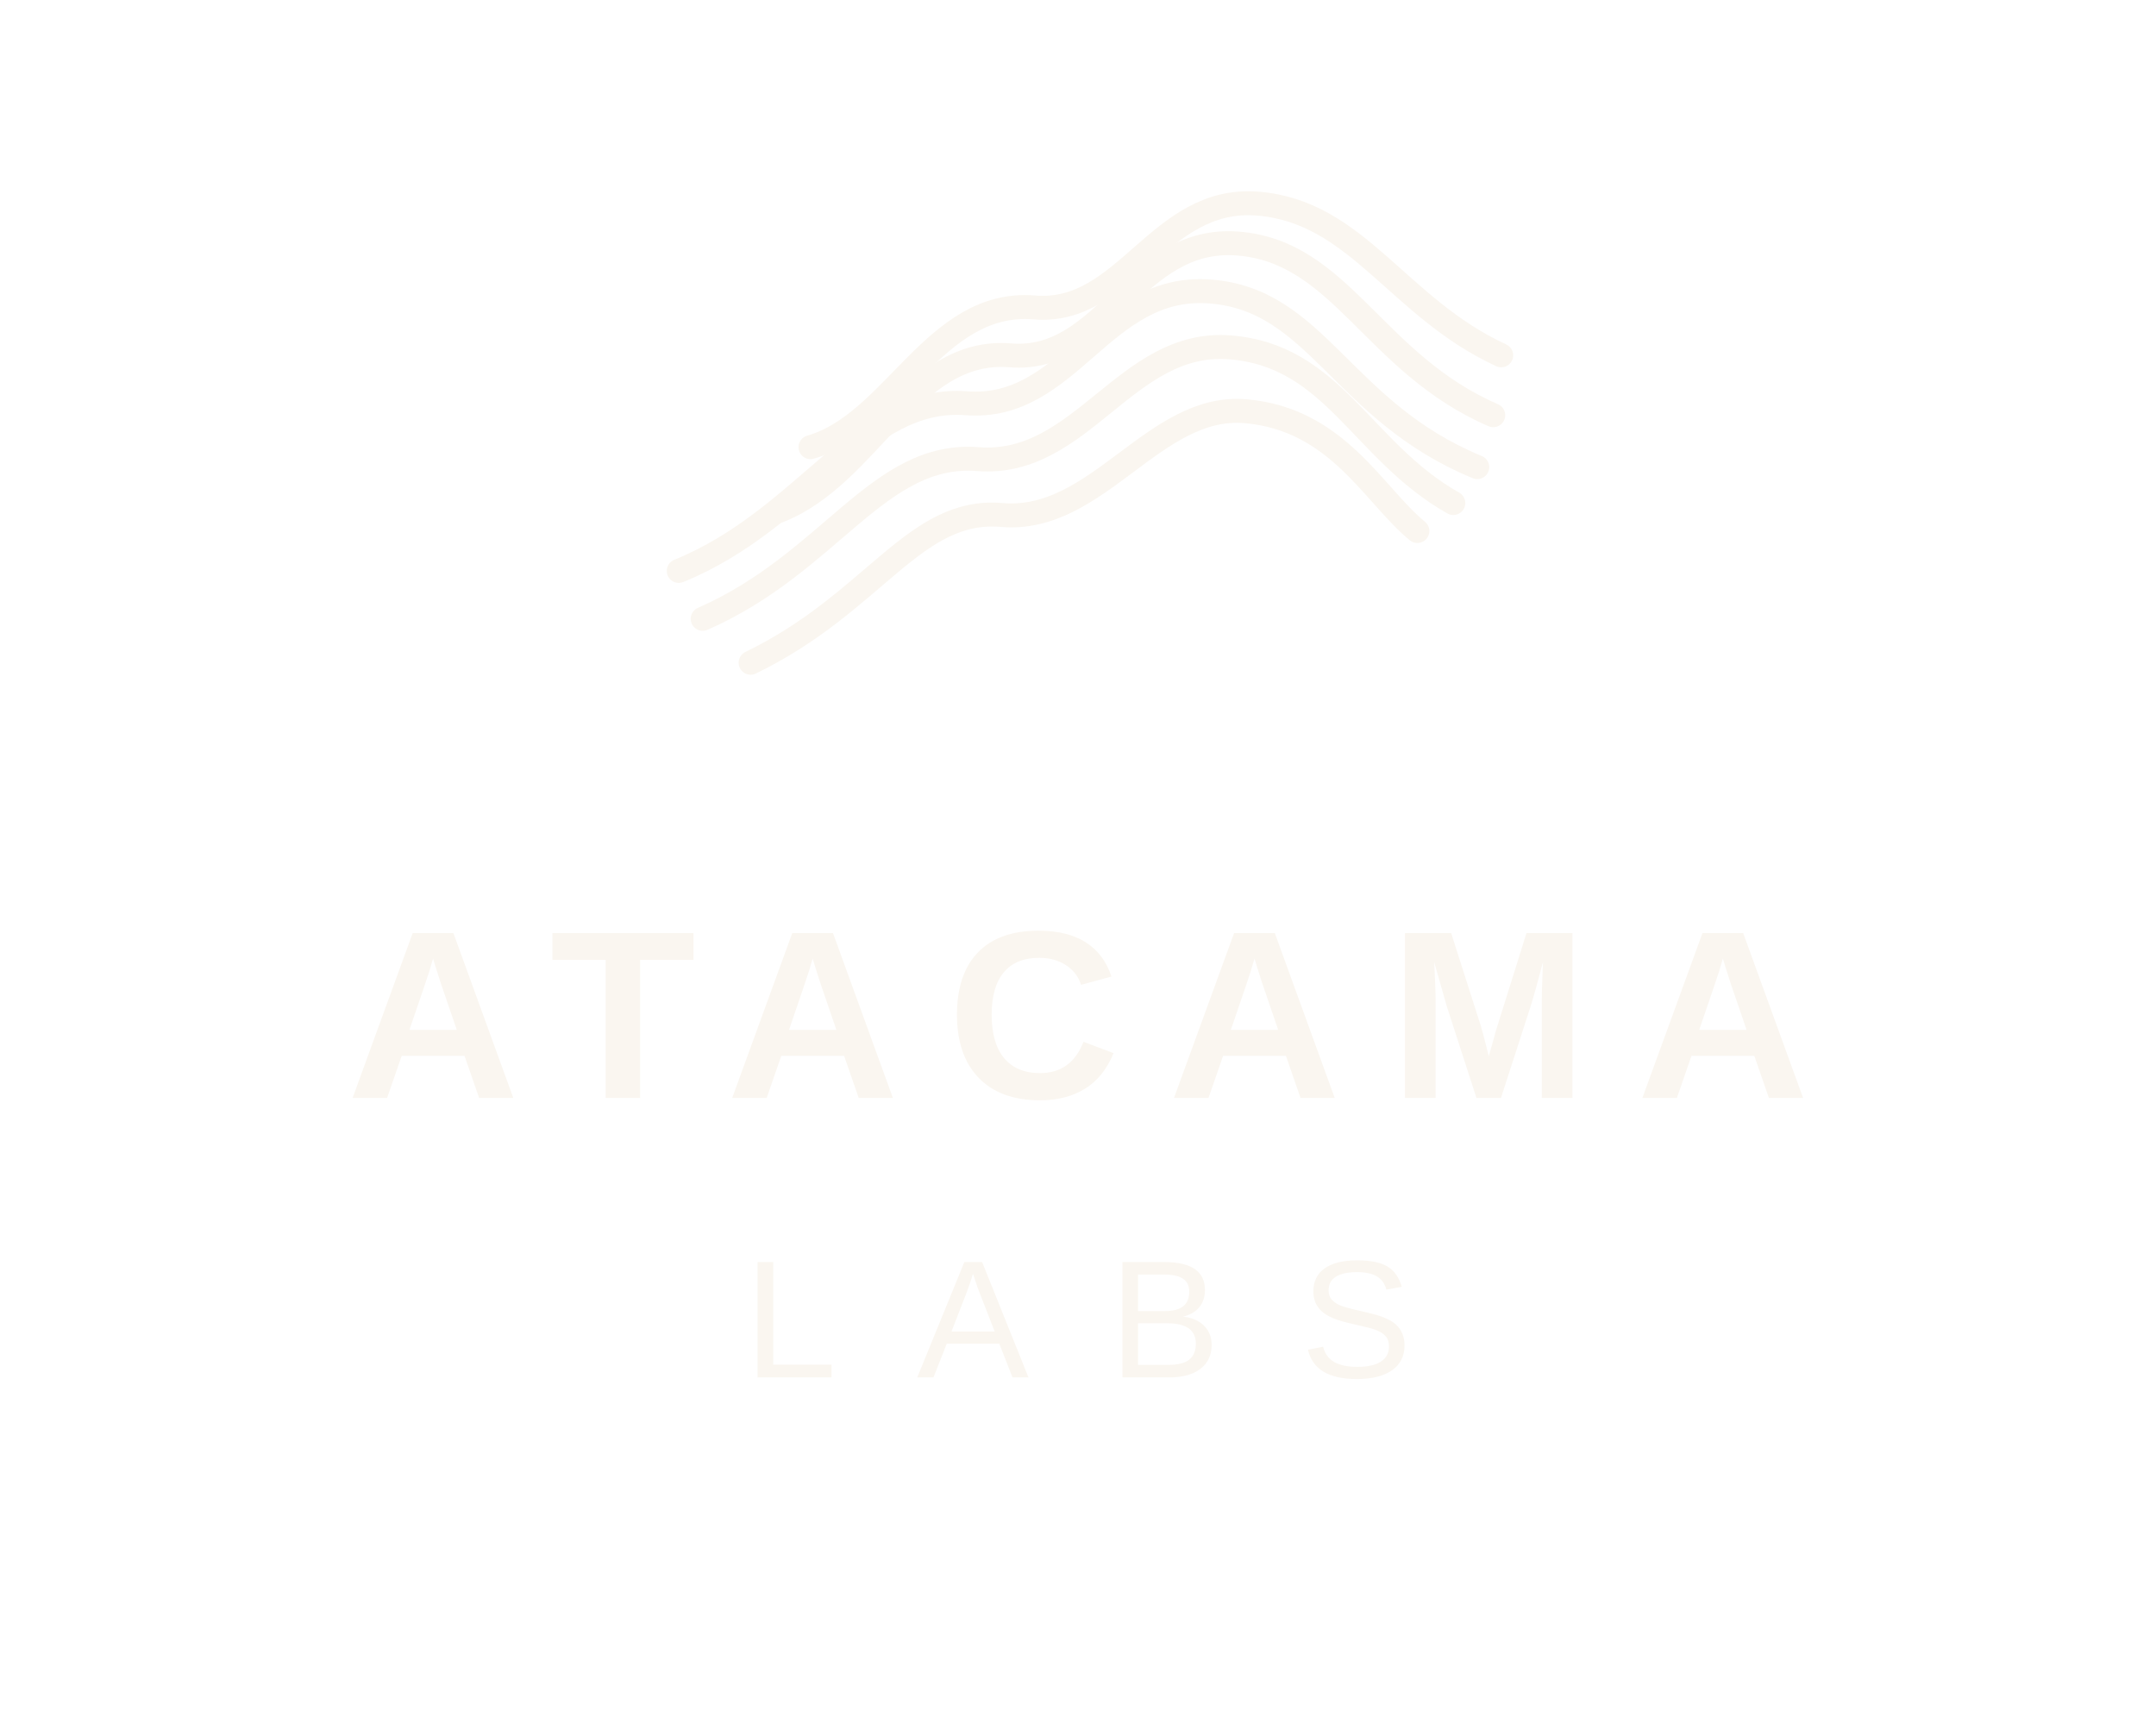
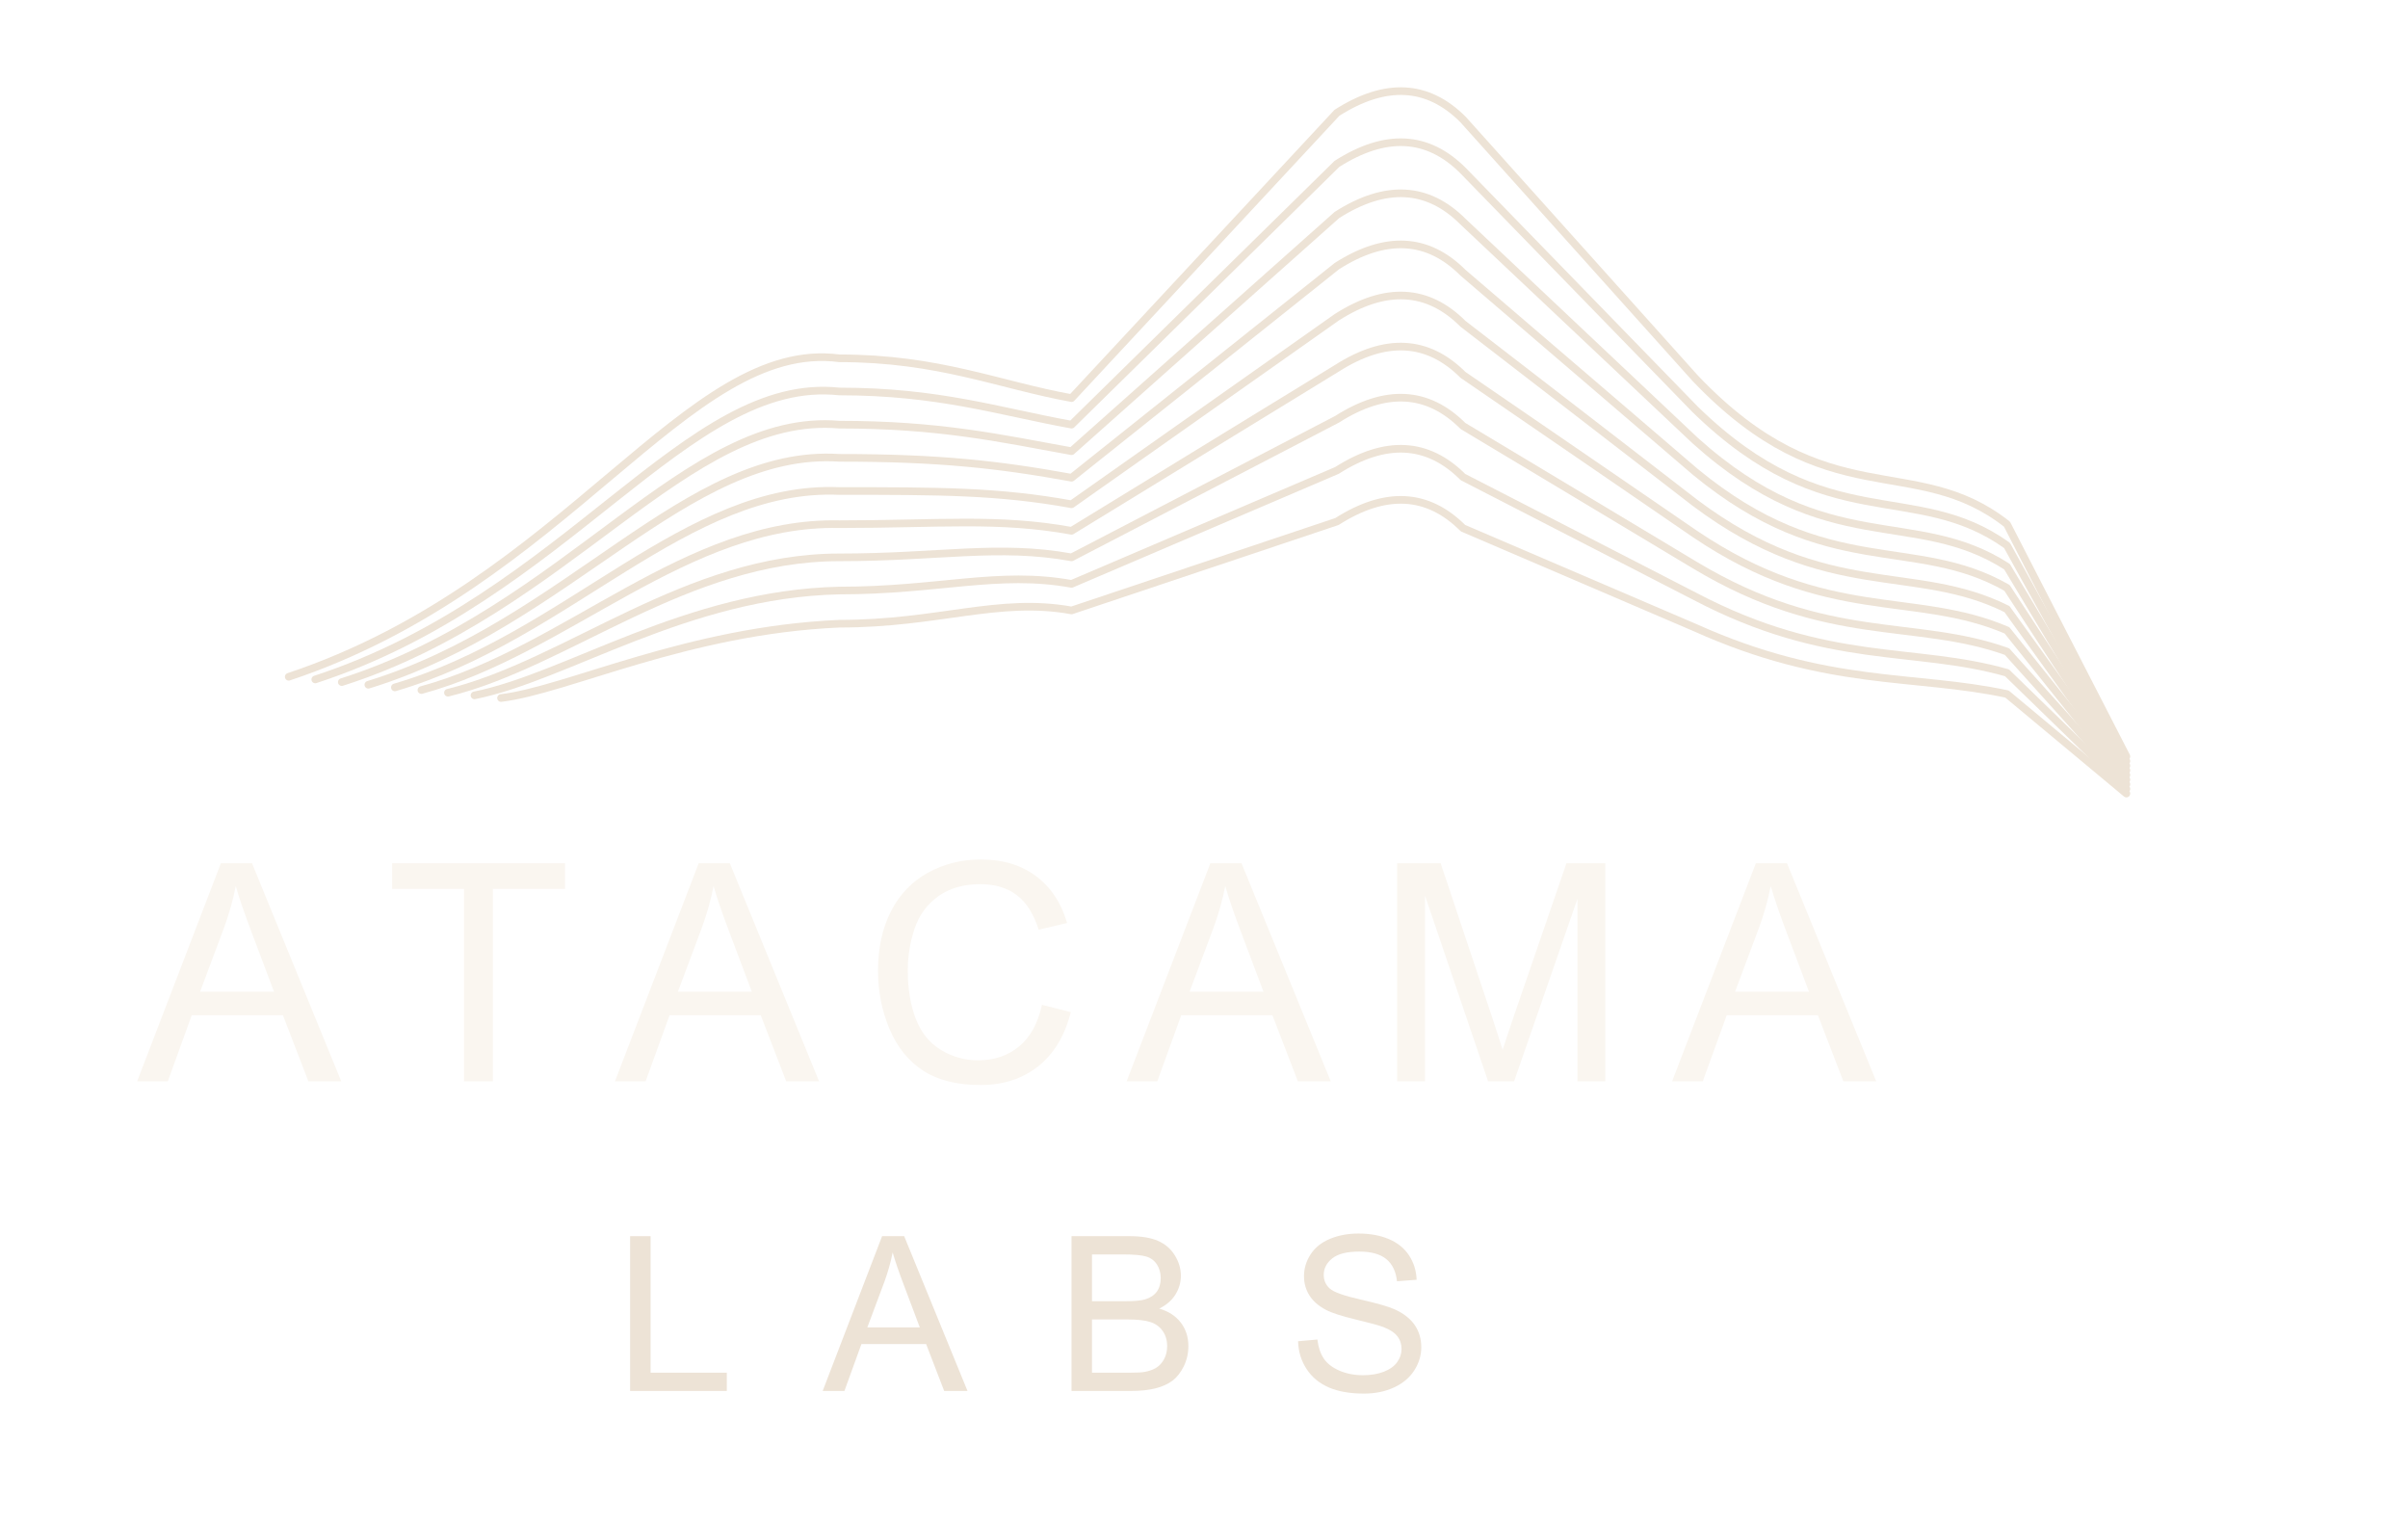
- <svg xmlns="http://www.w3.org/2000/svg" viewBox="0 0 540 430" role="img" aria-labelledby="atacama-s-light-title">
-   <g transform="translate(150,25)">
-     <g fill="none" stroke="#FAF6F0" stroke-width="6" stroke-linecap="round" stroke-linejoin="round">
-       <path d="M20 118 C52 105 66 74 92 76 C118 78 126 46 153 48 C180 50 186 78 220 92" />
-       <path d="M26 130 C58 116 70 88 95 90 C121 92 132 60 158 62 C184 64 191 88 214 101" />
-       <path d="M38 141 C69 126 79 102 101 104 C125 106 139 76 162 78 C185 80 194 99 205 108" />
-       <path d="M45 103 C68 94 78 62 103 64 C127 66 134 34 160 36 C186 38 194 66 224 79" />
-       <path d="M53 87 C74 81 84 50 109 52 C132 54 140 24 165 26 C190 28 200 52 226 64" />
+ <svg xmlns="http://www.w3.org/2000/svg" viewBox="0 0 490 310">
+   <g transform="translate(52,0) scale(1.35)">
+     <g fill="none" stroke="#EDE3D6" stroke-width="1.15" stroke-linecap="round" stroke-linejoin="round">
+       <path d="M 5 102.0 C 47 88 65 51.0 88 54 C 103 54 112 58 123 60 L 163 17.0 Q 174 10.0 182 18.0 L 217 57.0 C 237 78.0 250 68.0 264 79.0 L 282 114.0" />
+       <path d="M 9 102.4 C 47 90 65 56.5 88 59 C 103 59 112 62 123 64 L 163 24.7 Q 174 17.7 182 25.7 L 217 61.7 C 237 81.2 250 72.2 264 82.2 L 282 114.7" />
+       <path d="M 13 102.8 C 47 92 65 62.0 88 64 C 103 64 112 66 123 68 L 163 32.4 Q 174 25.4 182 33.4 L 217 66.4 C 237 84.4 250 76.4 264 85.4 L 282 115.4" />
+       <path d="M 17 103.2 C 47 94 65 67.5 88 69 C 103 69 112 70 123 72 L 163 40.1 Q 174 33.1 182 41.1 L 217 71.1 C 237 87.6 250 80.6 264 88.6 L 282 116.1" />
+       <path d="M 21 103.6 C 47 96 65 73.0 88 74 C 103 74 112 74 123 76 L 163 47.8 Q 174 40.8 182 48.8 L 217 75.8 C 237 90.8 250 84.8 264 91.8 L 282 116.8" />
+       <path d="M 25 104.0 C 47 98 65 78.5 88 79 C 103 79 112 78 123 80 L 163 55.5 Q 174 48.5 182 56.5 L 217 80.5 C 237 94.0 250 89.0 264 95.0 L 282 117.5" />
+       <path d="M 29 104.4 C 47 100 65 84.0 88 84 C 103 84 112 82 123 84 L 163 63.2 Q 174 56.2 182 64.2 L 217 85.2 C 237 97.2 250 93.2 264 98.2 L 282 118.2" />
+       <path d="M 33 104.8 C 47 102 65 89.5 88 89 C 103 89 112 86 123 88 L 163 70.9 Q 174 63.9 182 71.9 L 217 89.9 C 237 100.4 250 97.4 264 101.4 L 282 118.9" />
+       <path d="M 37 105.2 C 47 104 65 95.0 88 94 C 103 94 112 90 123 92 L 163 78.6 Q 174 71.6 182 79.6 L 217 94.6 C 237 103.6 250 101.6 264 104.6 L 282 119.6" />
    </g>
  </g>
-   <text x="270" y="275" text-anchor="middle" fill="#FAF6F0" font-family="Manrope, Arial, sans-serif" font-size="60" font-weight="600" letter-spacing="12">ATACAMA</text>
-   <text x="270" y="345" text-anchor="middle" fill="#FAF6F0" font-family="Manrope, Arial, sans-serif" font-size="42" font-weight="400" letter-spacing="20">LABS</text>
+   <path fill="#FAF6F0" transform="translate(28.00,220) scale(0.03027,-0.03027)" d="M-3 0 560 1466H769L1369 0H1148L977 444H364L203 0ZM420 602H917L764 1008Q694 1193 660 1312Q632 1171 581 1032Z" />
+   <path fill="#FAF6F0" transform="translate(78.35,220) scale(0.03027,-0.03027)" d="M531 0V1293H48V1466H1210V1293H725V0Z" />
+   <path fill="#FAF6F0" transform="translate(125.23,220) scale(0.03027,-0.03027)" d="M-3 0 560 1466H769L1369 0H1148L977 444H364L203 0ZM420 602H917L764 1008Q694 1193 660 1312Q632 1171 581 1032Z" />
+   <path fill="#FAF6F0" transform="translate(175.58,220) scale(0.03027,-0.03027)" d="M1204 514 1398 465Q1337 226 1178.5 100.5Q1020 -25 791 -25Q554 -25 405.5 71.5Q257 168 179.5 351.0Q102 534 102 744Q102 973 189.5 1143.5Q277 1314 438.5 1402.5Q600 1491 794 1491Q1014 1491 1164.0 1379.0Q1314 1267 1373 1064L1182 1019Q1131 1179 1034.0 1252.0Q937 1325 790 1325Q621 1325 507.5 1244.0Q394 1163 348.0 1026.5Q302 890 302 745Q302 558 356.5 418.5Q411 279 526.0 210.0Q641 141 775 141Q938 141 1051.0 235.0Q1164 329 1204 514Z" />
+   <path fill="#FAF6F0" transform="translate(229.35,220) scale(0.03027,-0.03027)" d="M-3 0 560 1466H769L1369 0H1148L977 444H364L203 0ZM420 602H917L764 1008Q694 1193 660 1312Q632 1171 581 1032Z" />
+   <path fill="#FAF6F0" transform="translate(279.71,220) scale(0.03027,-0.03027)" d="M152 0V1466H444L791 428Q839 283 861 211Q886 291 939 446L1290 1466H1551V0H1364V1227L938 0H763L339 1248V0Z" />
+   <path fill="#FAF6F0" transform="translate(340.35,220) scale(0.03027,-0.03027)" d="M-3 0 560 1466H769L1369 0H1148L977 444H364L203 0ZM420 602H917L764 1008Q694 1193 660 1312Q632 1171 581 1032Z" />
+   <path fill="#EDE3D6" transform="translate(125.00,283) scale(0.02148,-0.02148)" d="M150 0V1466H344V173H1066V0Z" />
+   <path fill="#EDE3D6" transform="translate(167.47,283) scale(0.02148,-0.02148)" d="M-3 0 560 1466H769L1369 0H1148L977 444H364L203 0ZM420 602H917L764 1008Q694 1193 660 1312Q632 1171 581 1032Z" />
+   <path fill="#EDE3D6" transform="translate(214.82,283) scale(0.02148,-0.02148)" d="M150 0V1466H700Q868 1466 969.5 1421.5Q1071 1377 1128.5 1284.5Q1186 1192 1186 1091Q1186 997 1135.0 914.0Q1084 831 981 780Q1114 741 1185.5 647.0Q1257 553 1257 425Q1257 322 1213.5 233.5Q1170 145 1106.0 97.0Q1042 49 945.5 24.5Q849 0 709 0ZM344 850H661Q790 850 846 867Q920 889 957.5 940.0Q995 991 995 1068Q995 1141 960.0 1196.5Q925 1252 860.0 1272.5Q795 1293 637 1293H344ZM344 173H709Q803 173 841 180Q908 192 953.0 220.0Q998 248 1027.0 301.5Q1056 355 1056 425Q1056 507 1014.0 567.5Q972 628 897.5 652.5Q823 677 683 677H344Z" />
+   <path fill="#EDE3D6" transform="translate(262.17,283) scale(0.02148,-0.02148)" d="M92 471 275 487Q288 377 335.5 306.5Q383 236 483.0 192.5Q583 149 708 149Q819 149 904.0 182.0Q989 215 1030.5 272.5Q1072 330 1072 398Q1072 467 1032.0 518.5Q992 570 900 605Q841 628 639.0 676.5Q437 725 356 768Q251 823 199.5 904.5Q148 986 148 1087Q148 1198 211.0 1294.5Q274 1391 395.0 1441.0Q516 1491 664 1491Q827 1491 951.5 1438.5Q1076 1386 1143.0 1284.0Q1210 1182 1215 1053L1029 1039Q1014 1178 927.5 1249.0Q841 1320 672 1320Q496 1320 415.5 1255.5Q335 1191 335 1100Q335 1021 392 970Q448 919 684.5 865.5Q921 812 1009 772Q1137 713 1198.0 622.5Q1259 532 1259 414Q1259 297 1192.0 193.5Q1125 90 999.5 32.5Q874 -25 717 -25Q518 -25 383.5 33.0Q249 91 172.5 207.5Q96 324 92 471Z" />
</svg>
